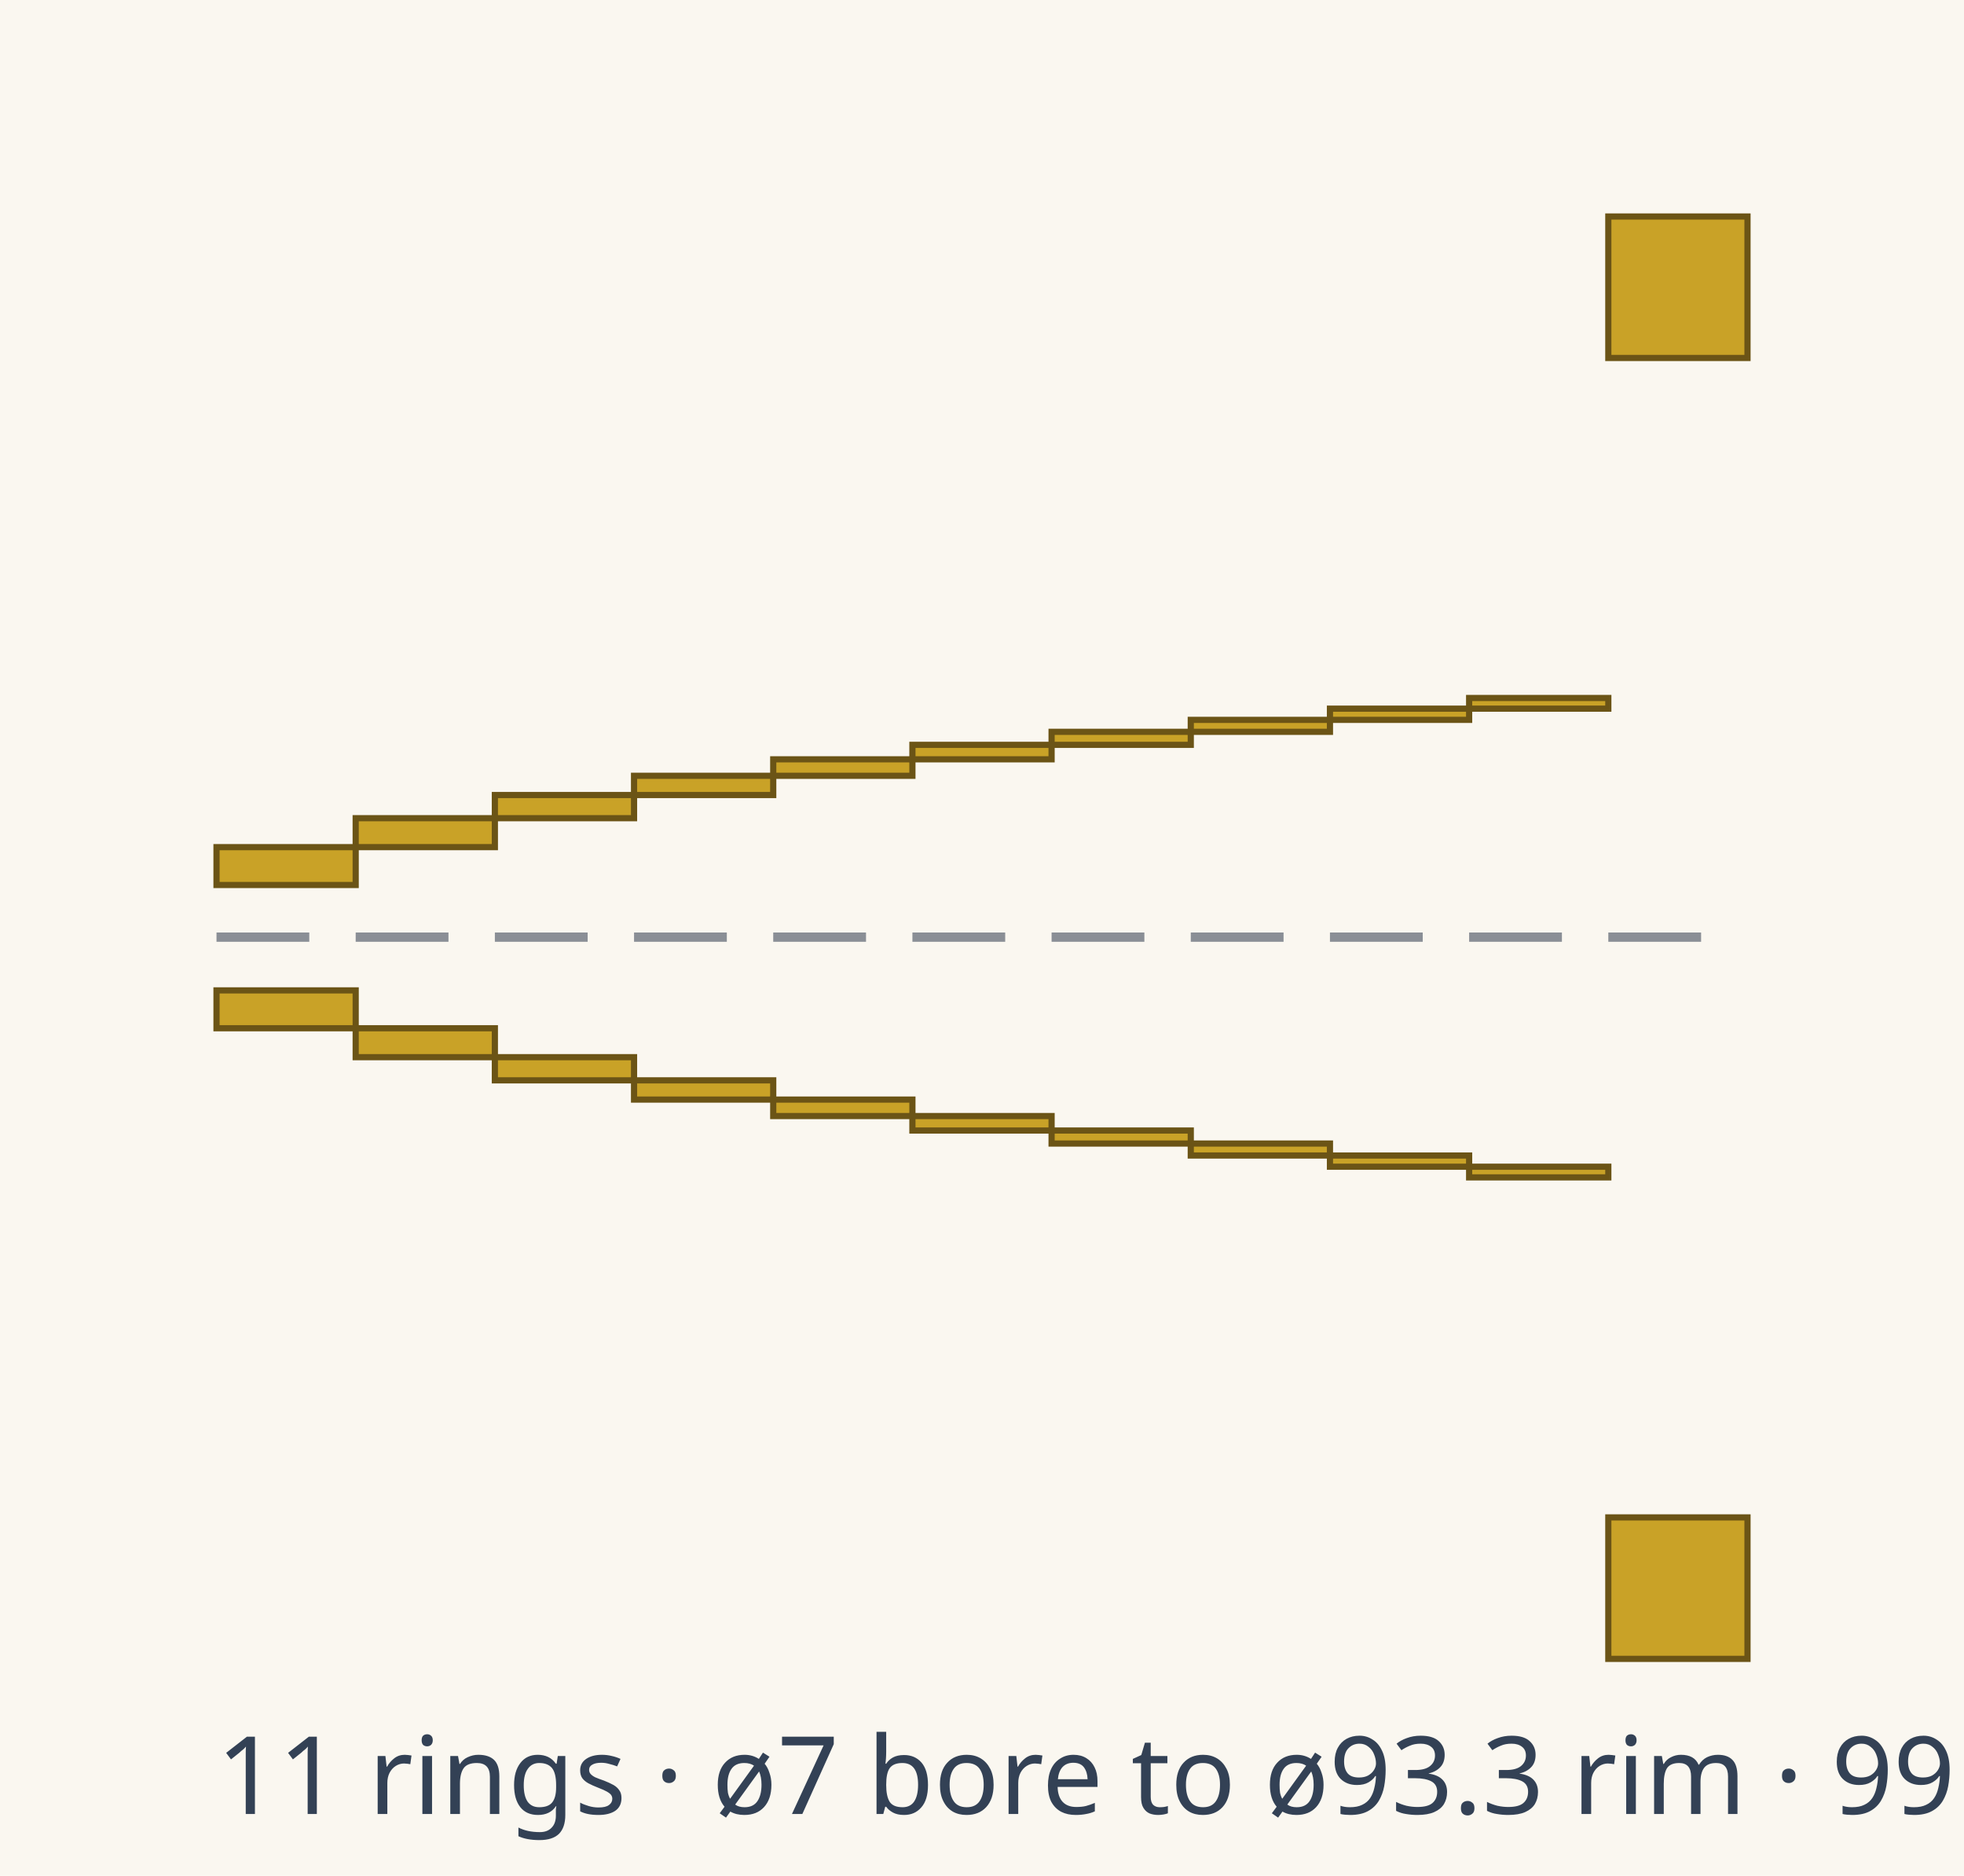
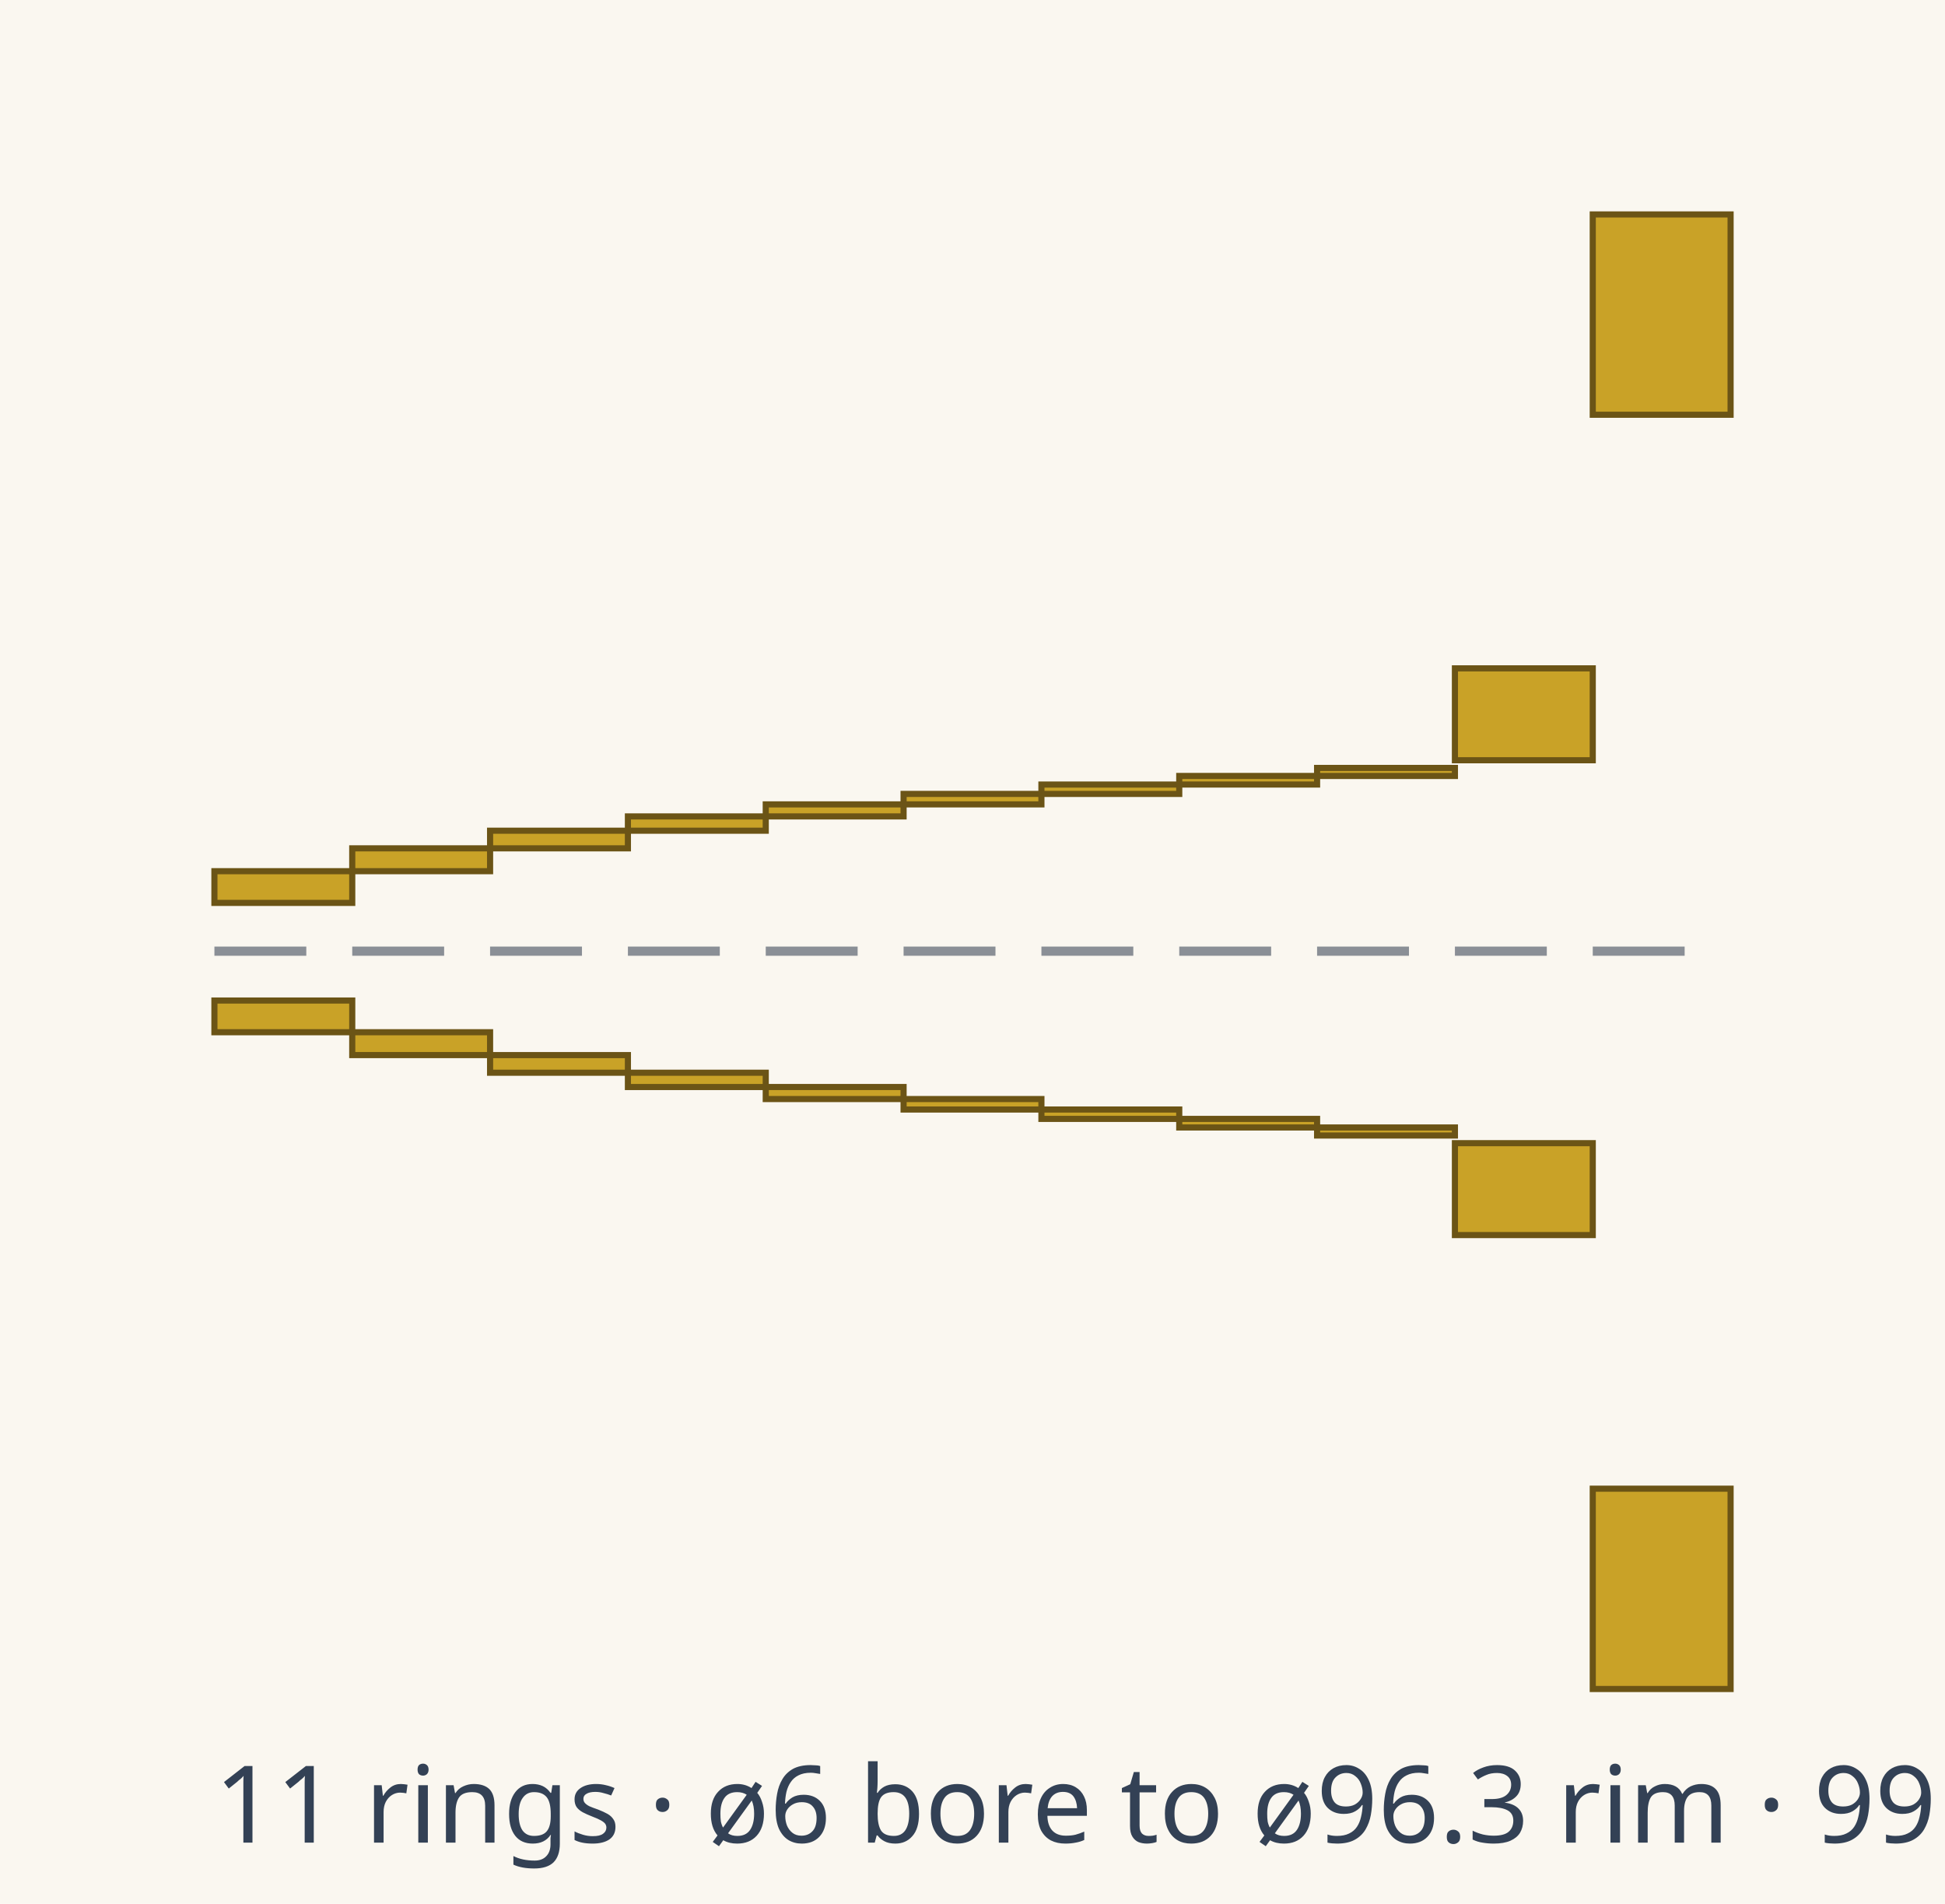
- <svg xmlns="http://www.w3.org/2000/svg" width="127.0mm" height="121.3mm" viewBox="0 0 127.0 121.3" role="img" aria-label="Axial section of a 11-ring bell: the bore climbing one staircase and the outside another, wall between them">
-   <rect width="127.0" height="121.3" fill="#faf7f0" />
-   <rect x="14.000" y="54.780" width="9.000" height="2.448" fill="#c9a227" stroke="#6b5416" stroke-width="0.4" />
-   <rect x="14.000" y="64.043" width="9.000" height="2.448" fill="#c9a227" stroke="#6b5416" stroke-width="0.4" />
-   <rect x="23.000" y="52.908" width="9.000" height="1.871" fill="#c9a227" stroke="#6b5416" stroke-width="0.4" />
-   <rect x="23.000" y="66.491" width="9.000" height="1.871" fill="#c9a227" stroke="#6b5416" stroke-width="0.4" />
-   <rect x="32.000" y="51.410" width="9.000" height="1.498" fill="#c9a227" stroke="#6b5416" stroke-width="0.4" />
-   <rect x="32.000" y="68.362" width="9.000" height="1.498" fill="#c9a227" stroke="#6b5416" stroke-width="0.4" />
-   <rect x="41.000" y="50.166" width="9.000" height="1.244" fill="#c9a227" stroke="#6b5416" stroke-width="0.4" />
-   <rect x="41.000" y="69.860" width="9.000" height="1.244" fill="#c9a227" stroke="#6b5416" stroke-width="0.4" />
-   <rect x="50.000" y="49.101" width="9.000" height="1.065" fill="#c9a227" stroke="#6b5416" stroke-width="0.4" />
-   <rect x="50.000" y="71.104" width="9.000" height="1.065" fill="#c9a227" stroke="#6b5416" stroke-width="0.4" />
-   <rect x="59.000" y="48.165" width="9.000" height="0.936" fill="#c9a227" stroke="#6b5416" stroke-width="0.4" />
-   <rect x="59.000" y="72.169" width="9.000" height="0.936" fill="#c9a227" stroke="#6b5416" stroke-width="0.4" />
-   <rect x="68.000" y="47.323" width="9.000" height="0.842" fill="#c9a227" stroke="#6b5416" stroke-width="0.4" />
-   <rect x="68.000" y="73.105" width="9.000" height="0.842" fill="#c9a227" stroke="#6b5416" stroke-width="0.4" />
-   <rect x="77.000" y="46.550" width="9.000" height="0.773" fill="#c9a227" stroke="#6b5416" stroke-width="0.4" />
-   <rect x="77.000" y="73.947" width="9.000" height="0.773" fill="#c9a227" stroke="#6b5416" stroke-width="0.4" />
-   <rect x="86.000" y="45.825" width="9.000" height="0.724" fill="#c9a227" stroke="#6b5416" stroke-width="0.4" />
-   <rect x="86.000" y="74.721" width="9.000" height="0.724" fill="#c9a227" stroke="#6b5416" stroke-width="0.4" />
-   <rect x="95.000" y="45.135" width="9.000" height="0.690" fill="#c9a227" stroke="#6b5416" stroke-width="0.4" />
-   <rect x="95.000" y="75.445" width="9.000" height="0.690" fill="#c9a227" stroke="#6b5416" stroke-width="0.4" />
-   <rect x="104.000" y="14.000" width="9.000" height="9.148" fill="#c9a227" stroke="#6b5416" stroke-width="0.4" />
-   <rect x="104.000" y="98.122" width="9.000" height="9.148" fill="#c9a227" stroke="#6b5416" stroke-width="0.4" />
-   <line x1="14.0" y1="60.6" x2="113.0" y2="60.6" stroke="#8a8f96" stroke-width="0.6" stroke-dasharray="6 3" />
-   <text x="14.0" y="117.3" font-family="ui-sans-serif,system-ui,sans-serif" font-size="7" fill="#334155">11 rings · ø7 bore to ø93.3 rim · 99mm long</text>
+ <svg xmlns="http://www.w3.org/2000/svg" width="127.0mm" height="124.3mm" viewBox="0 0 127.0 124.3" role="img" aria-label="Axial section of a 11-ring bell: the bore climbing one staircase and the outside another, wall between them">
+   <rect width="127.0" height="124.3" fill="#faf7f0" />
+   <rect x="14.000" y="56.878" width="9.000" height="2.070" fill="#c9a227" stroke="#6b5416" stroke-width="0.4" />
+   <rect x="14.000" y="65.322" width="9.000" height="2.070" fill="#c9a227" stroke="#6b5416" stroke-width="0.4" />
+   <rect x="23.000" y="55.386" width="9.000" height="1.492" fill="#c9a227" stroke="#6b5416" stroke-width="0.4" />
+   <rect x="23.000" y="67.392" width="9.000" height="1.492" fill="#c9a227" stroke="#6b5416" stroke-width="0.4" />
+   <rect x="32.000" y="54.235" width="9.000" height="1.151" fill="#c9a227" stroke="#6b5416" stroke-width="0.4" />
+   <rect x="32.000" y="68.885" width="9.000" height="1.151" fill="#c9a227" stroke="#6b5416" stroke-width="0.4" />
+   <rect x="41.000" y="53.302" width="9.000" height="0.933" fill="#c9a227" stroke="#6b5416" stroke-width="0.4" />
+   <rect x="41.000" y="70.036" width="9.000" height="0.933" fill="#c9a227" stroke="#6b5416" stroke-width="0.4" />
+   <rect x="50.000" y="52.516" width="9.000" height="0.786" fill="#c9a227" stroke="#6b5416" stroke-width="0.4" />
+   <rect x="50.000" y="70.968" width="9.000" height="0.786" fill="#c9a227" stroke="#6b5416" stroke-width="0.4" />
+   <rect x="59.000" y="51.832" width="9.000" height="0.684" fill="#c9a227" stroke="#6b5416" stroke-width="0.4" />
+   <rect x="59.000" y="71.754" width="9.000" height="0.684" fill="#c9a227" stroke="#6b5416" stroke-width="0.4" />
+   <rect x="68.000" y="51.221" width="9.000" height="0.612" fill="#c9a227" stroke="#6b5416" stroke-width="0.4" />
+   <rect x="68.000" y="72.438" width="9.000" height="0.612" fill="#c9a227" stroke="#6b5416" stroke-width="0.4" />
+   <rect x="77.000" y="50.660" width="9.000" height="0.560" fill="#c9a227" stroke="#6b5416" stroke-width="0.4" />
+   <rect x="77.000" y="73.050" width="9.000" height="0.560" fill="#c9a227" stroke="#6b5416" stroke-width="0.4" />
+   <rect x="86.000" y="50.136" width="9.000" height="0.525" fill="#c9a227" stroke="#6b5416" stroke-width="0.4" />
+   <rect x="86.000" y="73.610" width="9.000" height="0.525" fill="#c9a227" stroke="#6b5416" stroke-width="0.4" />
+   <rect x="95.000" y="43.635" width="9.000" height="6.000" fill="#c9a227" stroke="#6b5416" stroke-width="0.4" />
+   <rect x="95.000" y="74.635" width="9.000" height="6.000" fill="#c9a227" stroke="#6b5416" stroke-width="0.4" />
+   <rect x="104.000" y="14.000" width="9.000" height="13.078" fill="#c9a227" stroke="#6b5416" stroke-width="0.4" />
+   <rect x="104.000" y="97.193" width="9.000" height="13.078" fill="#c9a227" stroke="#6b5416" stroke-width="0.4" />
+   <line x1="14.0" y1="62.1" x2="113.0" y2="62.1" stroke="#8a8f96" stroke-width="0.6" stroke-dasharray="6 3" />
+   <text x="14.0" y="120.3" font-family="ui-sans-serif,system-ui,sans-serif" font-size="7" fill="#334155">11 rings · ø6 bore to ø96.3 rim · 99mm long</text>
</svg>
